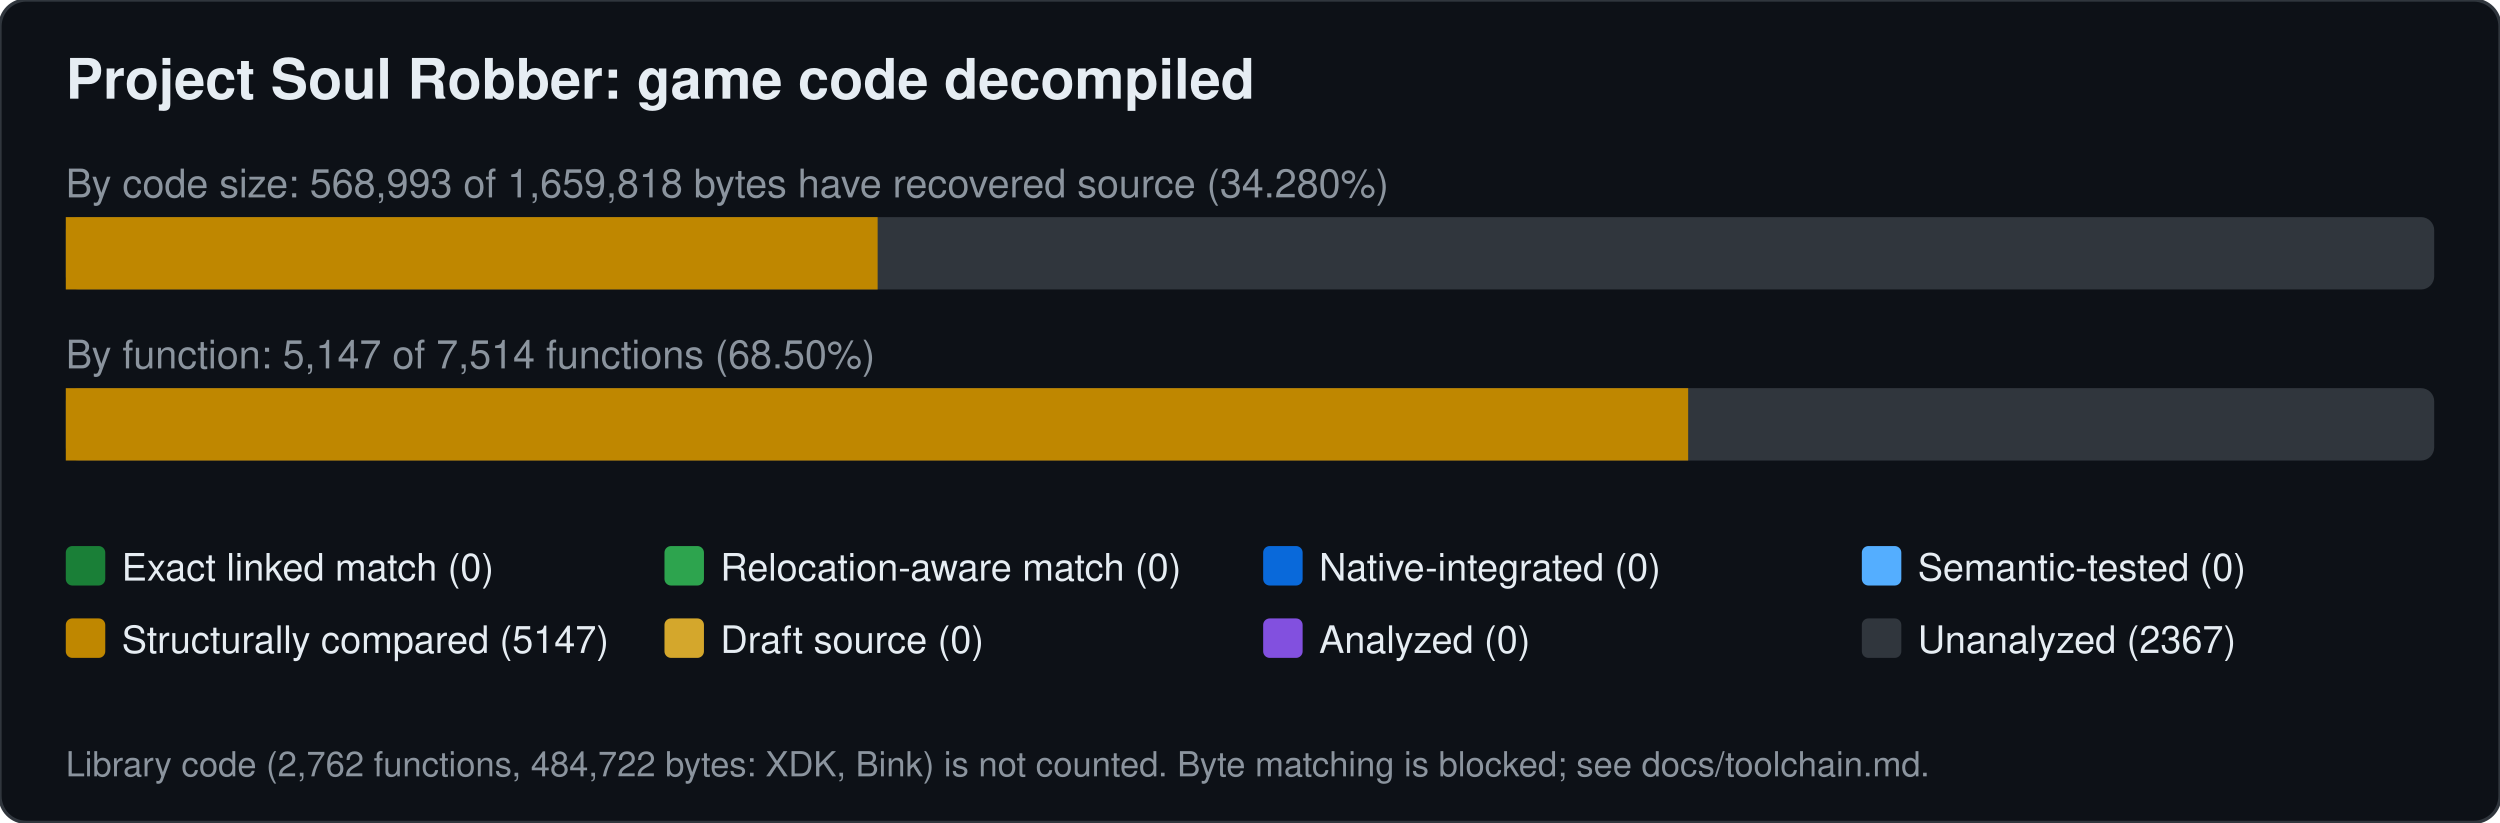
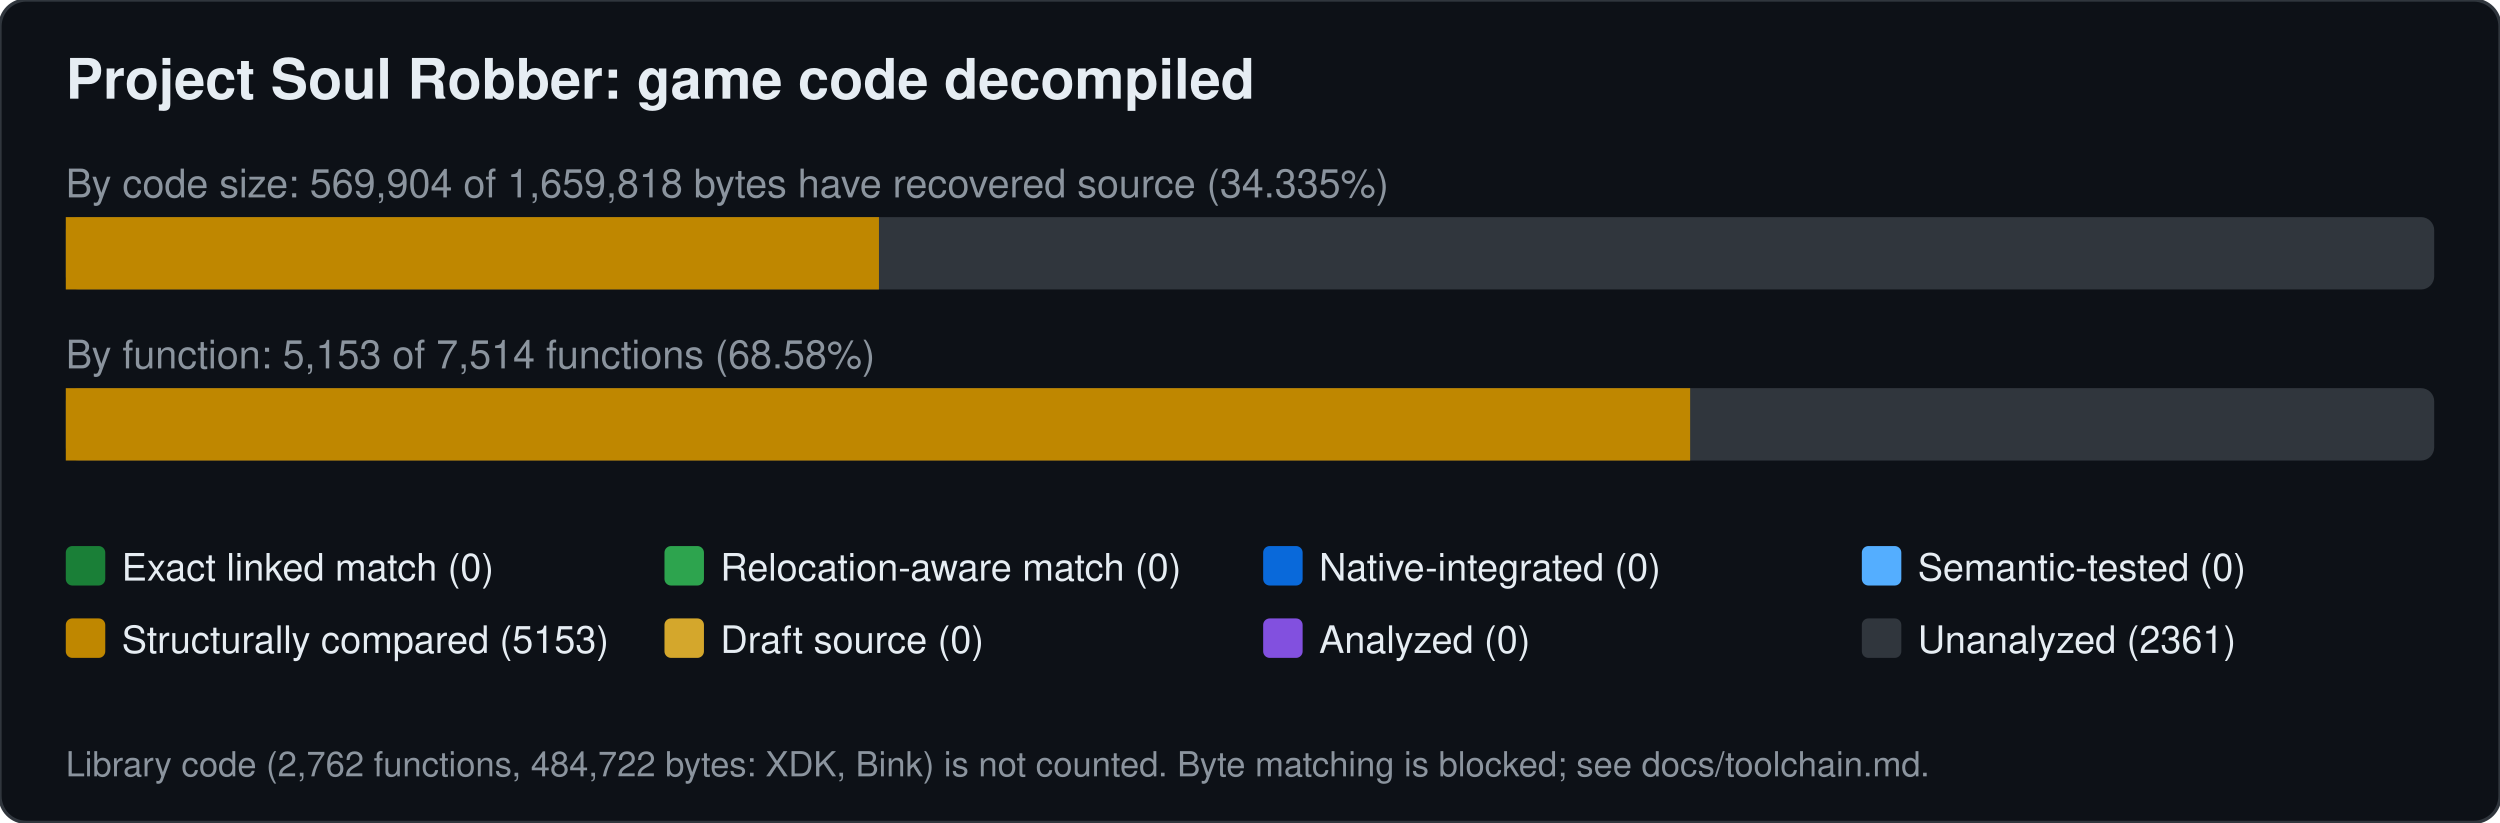
<svg xmlns="http://www.w3.org/2000/svg" width="760" height="250" viewBox="0 0 760 250" font-family="Segoe UI,Helvetica,Arial,sans-serif">
  <rect width="760" height="250" rx="8" fill="#0d1117" stroke="#30363d" />
  <text x="20" y="30" font-size="17" font-weight="600" fill="#e6edf3">Project Soul Robber: game code decompiled</text>
-   <text x="20" y="60" font-size="12" fill="#8b949e">By code size: 568,993 of 1,659,818 bytes have recovered source (34.280%)</text>
+   <text x="20" y="60" font-size="12" fill="#8b949e">By code size: 569,904 of 1,659,818 bytes have recovered source (34.335%)</text>
  <rect x="20" y="66" width="720" height="22" rx="4" fill="#30363d" />
-   <rect x="20.0" y="66" width="246.8" height="22" fill="#bf8700" />
-   <text x="20" y="112" font-size="12" fill="#8b949e">By function: 5,147 of 7,514 functions (68.50%)</text>
+   <rect x="20.0" y="66" width="247.2" height="22" fill="#bf8700" />
+   <text x="20" y="112" font-size="12" fill="#8b949e">By function: 5,153 of 7,514 functions (68.58%)</text>
  <rect x="20" y="118" width="720" height="22" rx="4" fill="#30363d" />
-   <rect x="20.0" y="118" width="493.2" height="22" fill="#bf8700" />
+   <rect x="20.0" y="118" width="493.8" height="22" fill="#bf8700" />
  <rect x="20" y="166" width="12" height="12" rx="2" fill="#1a7f37" />
  <text x="37" y="176.5" font-size="11.5" fill="#e6edf3">Exact linked match (0)</text>
  <rect x="202" y="166" width="12" height="12" rx="2" fill="#2da44e" />
  <text x="219" y="176.5" font-size="11.5" fill="#e6edf3">Relocation-aware match (0)</text>
  <rect x="384" y="166" width="12" height="12" rx="2" fill="#0969da" />
  <text x="401" y="176.5" font-size="11.5" fill="#e6edf3">Native-integrated (0)</text>
  <rect x="566" y="166" width="12" height="12" rx="2" fill="#54aeff" />
  <text x="583" y="176.5" font-size="11.5" fill="#e6edf3">Semantic-tested (0)</text>
  <rect x="20" y="188" width="12" height="12" rx="2" fill="#bf8700" />
-   <text x="37" y="198.5" font-size="11.5" fill="#e6edf3">Structurally compared (5147)</text>
+   <text x="37" y="198.5" font-size="11.5" fill="#e6edf3">Structurally compared (5153)</text>
  <rect x="202" y="188" width="12" height="12" rx="2" fill="#d4a72c" />
  <text x="219" y="198.5" font-size="11.5" fill="#e6edf3">Draft source (0)</text>
  <rect x="384" y="188" width="12" height="12" rx="2" fill="#8250df" />
  <text x="401" y="198.5" font-size="11.5" fill="#e6edf3">Analyzed (0)</text>
  <rect x="566" y="188" width="12" height="12" rx="2" fill="#30363d" />
-   <text x="583" y="198.5" font-size="11.5" fill="#e6edf3">Unanalyzed (2367)</text>
+   <text x="583" y="198.5" font-size="11.5" fill="#e6edf3">Unanalyzed (2361)</text>
  <text x="20" y="236" font-size="10.5" fill="#8b949e">Library code (2,762 functions, 484,722 bytes: XDK, Bink) is not counted. Byte matching is blocked; see docs/toolchain.md.</text>
</svg>
